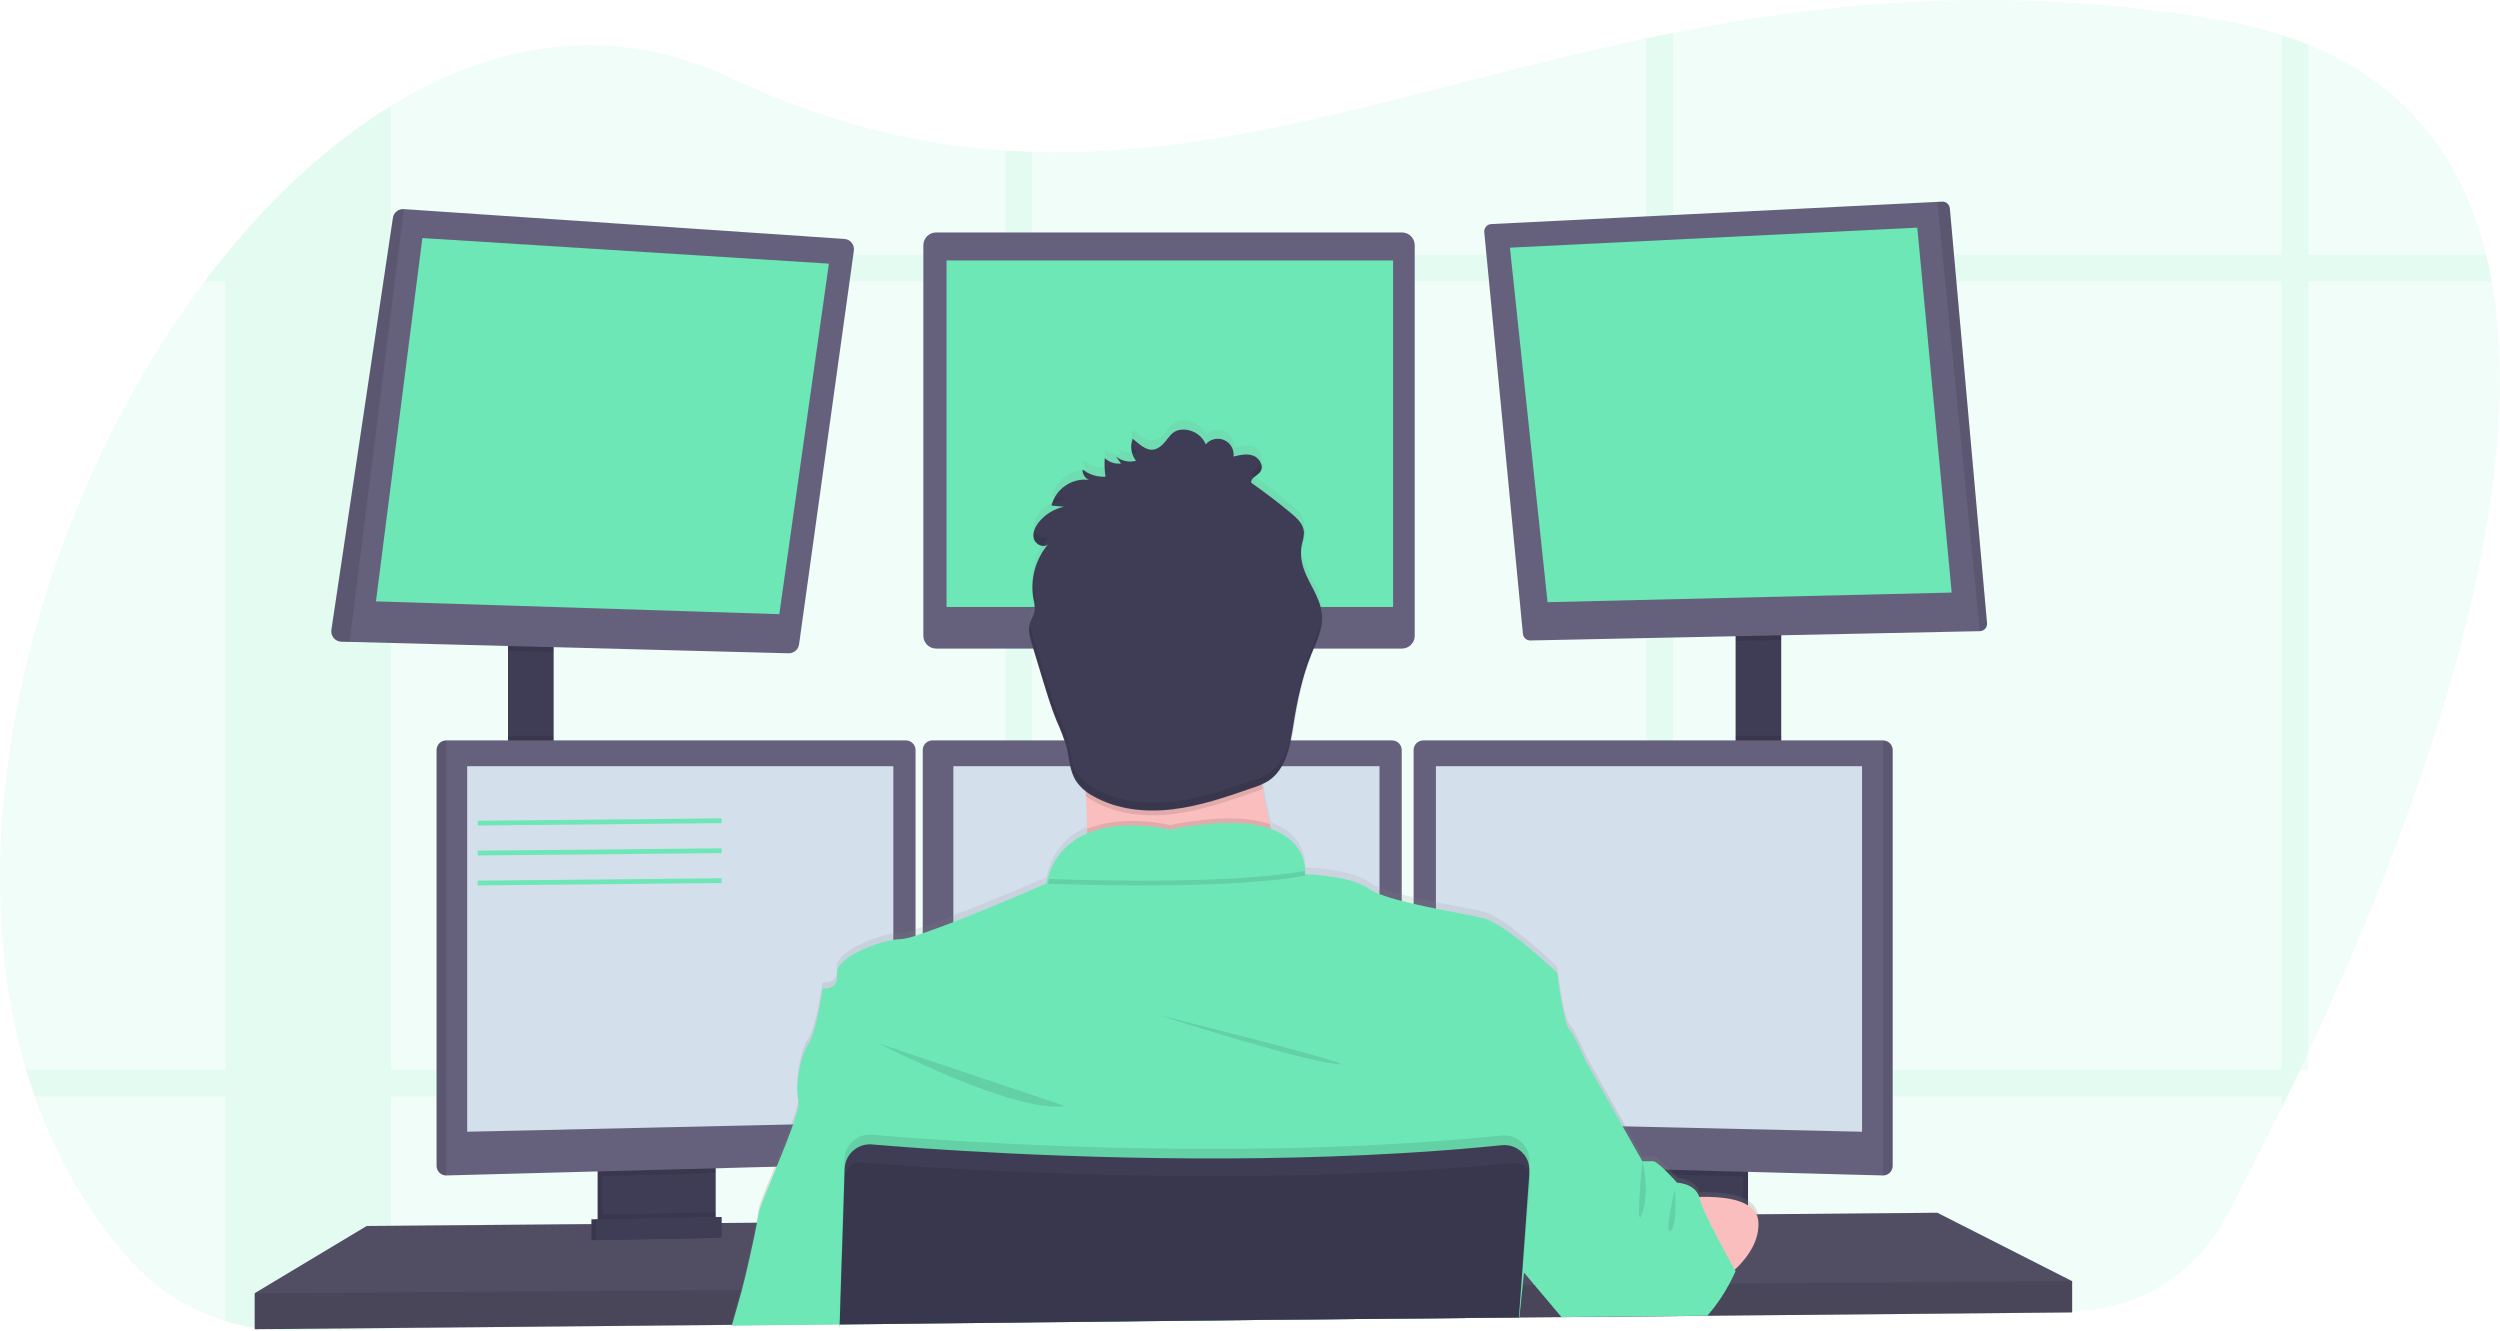
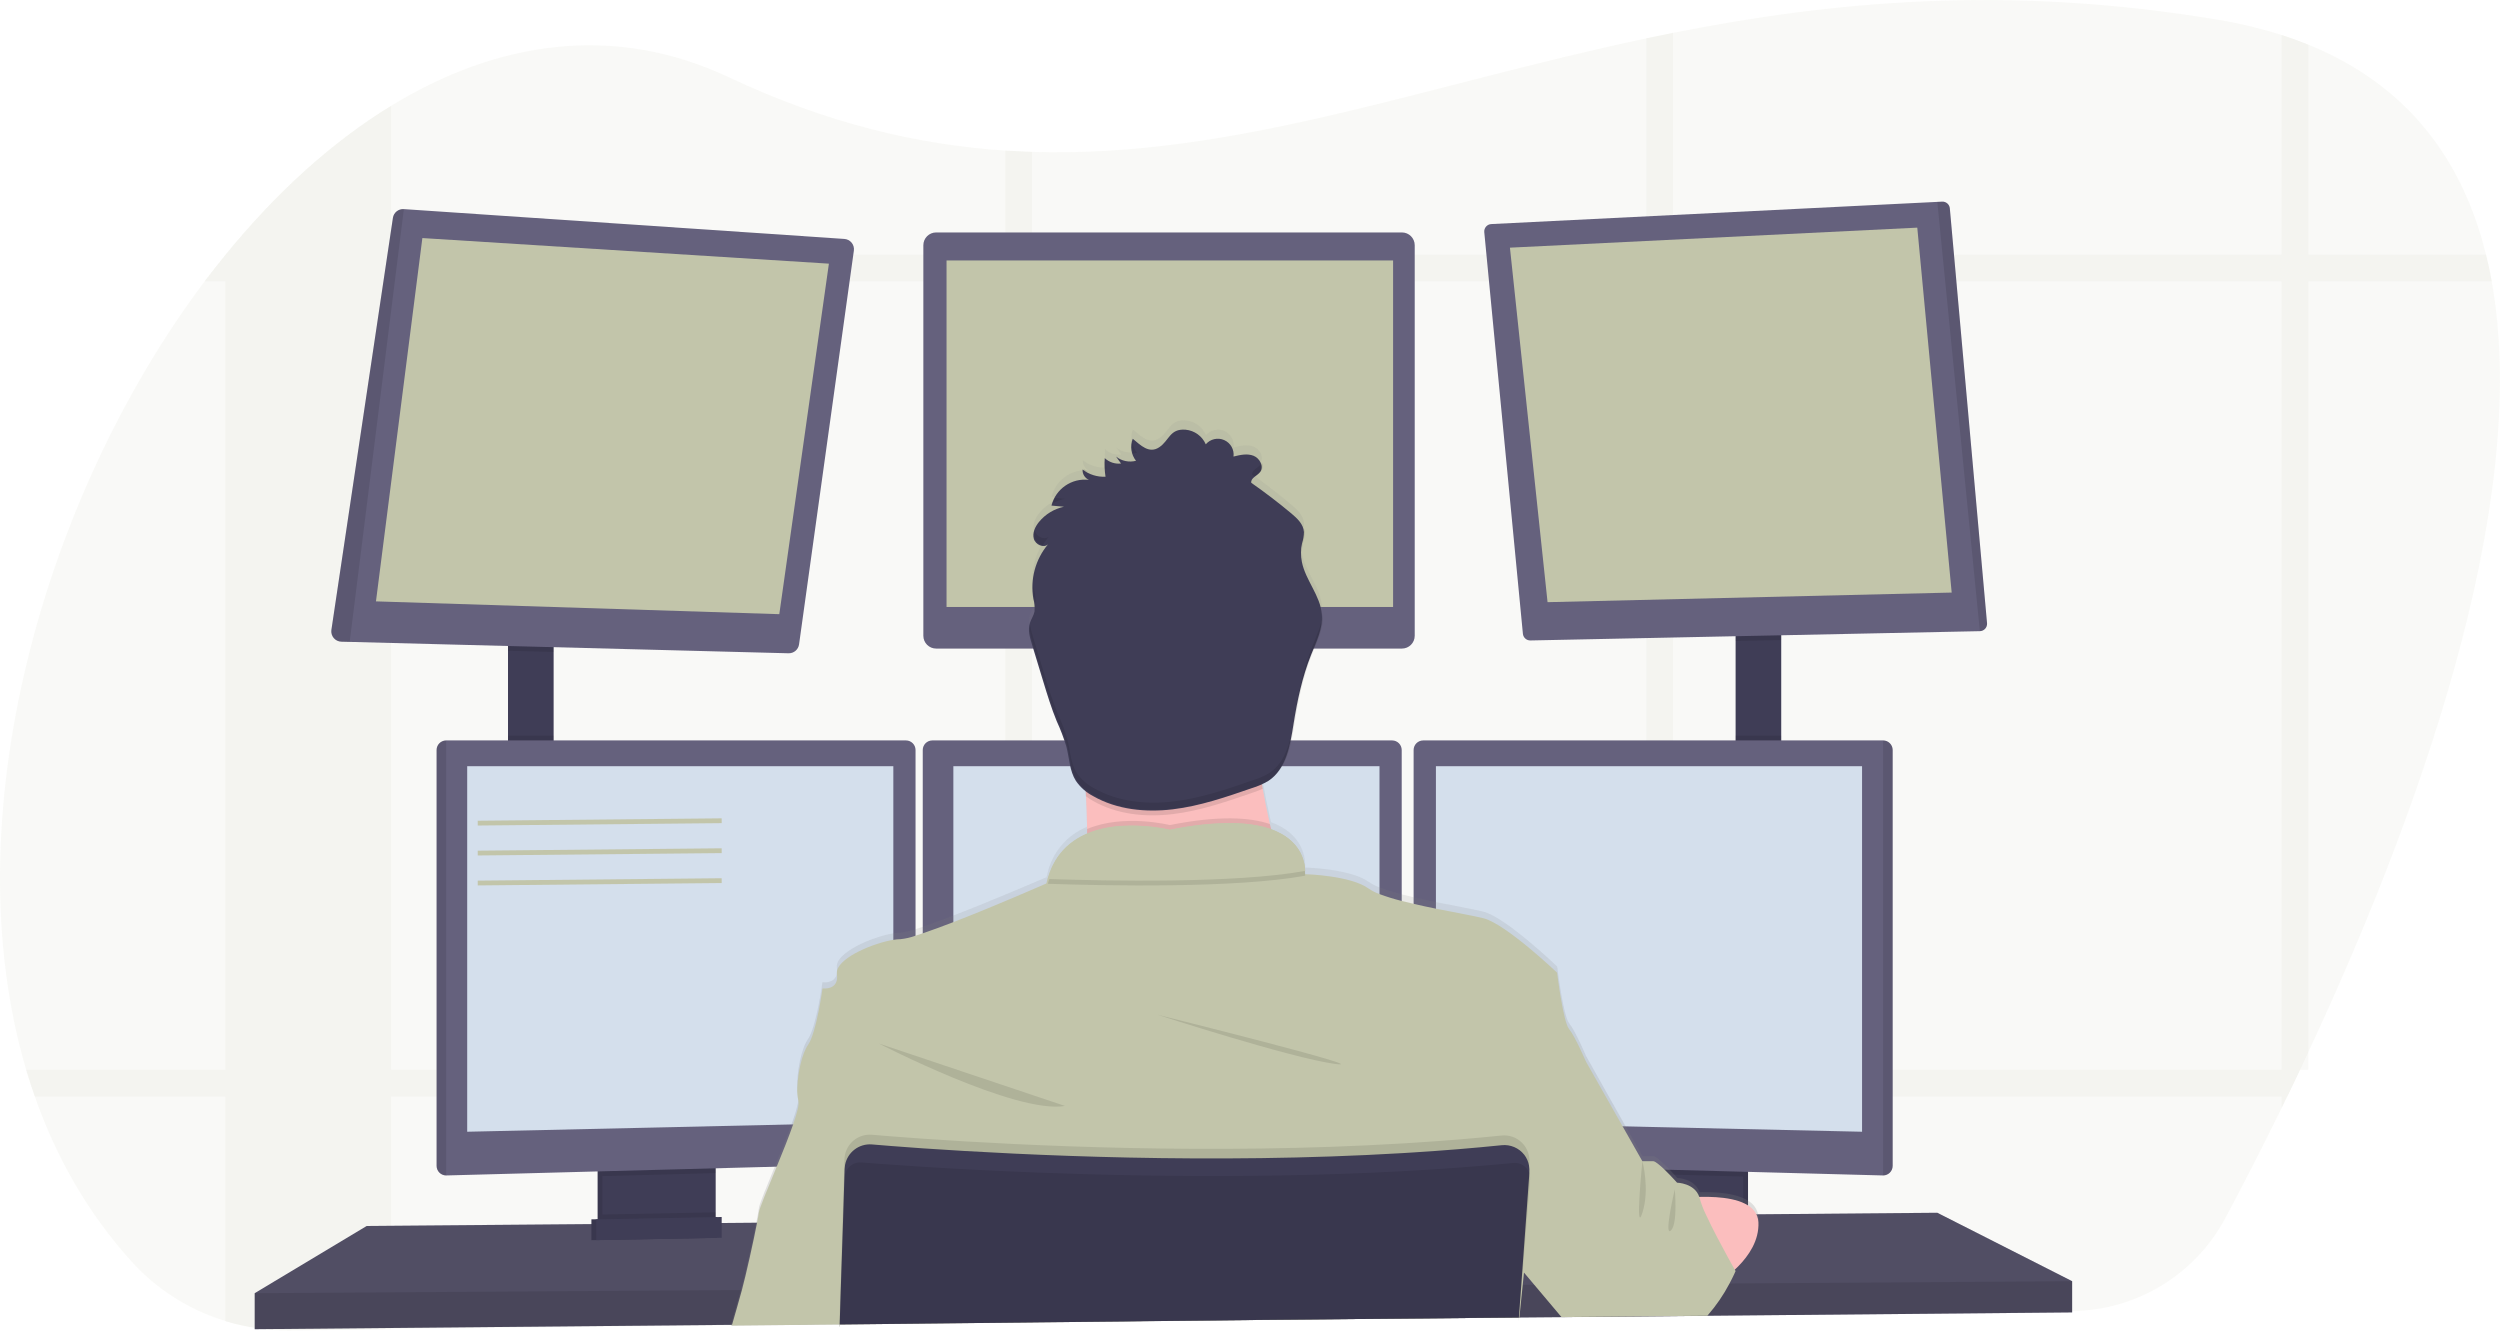
<svg xmlns="http://www.w3.org/2000/svg" id="59725d3d-bdd8-4af0-9b66-49b8d09410bc" data-name="Layer 1" width="1041.32" height="554.17" viewBox="0 0 1041.32 554.17">
  <defs>
    <linearGradient id="dff037aa-d578-4bab-81e7-399360663117" x1="597.75" y1="725.44" x2="597.75" y2="347.69" gradientUnits="userSpaceOnUse">
      <stop offset="0" stop-color="gray" stop-opacity="0.25" />
      <stop offset="0.54" stop-color="gray" stop-opacity="0.12" />
      <stop offset="1" stop-color="gray" stop-opacity="0.1" />
    </linearGradient>
  </defs>
-   <path d="M1040.82,611.12q-1.74,3.75-3.47,7.4-2.7,5.67-5.33,11.12c-.78,1.61-1.56,3.19-2.32,4.77-8.6,17.57-16.63,33.11-23.45,45.89A73.21,73.21,0,0,1,942.44,719l-151.65,1.65h-1.6l-13,.14-11.12.12-34.1.37-1.38,0-17.36.19h-.53l-107,1.16-95.51,1-11.11.12-69,.75H429l-44.75.48h-.48l-141.5,1.53-42.33.46a88.07,88.07,0,0,1-26.67-3.82,86.39,86.39,0,0,1-39.09-24.75C116,678.37,102.75,655,93.85,629.64q-1.93-5.49-3.6-11.12C59.44,514.37,97,380,164.6,290.08q4.25-5.64,8.64-11l.07-.08c20.79-25.52,44.1-46.84,68.93-62,44-26.91,92.75-34.49,140.7-11.9,40.57,19.12,78.45,28.11,115.17,30.55,3.71.24,7.42.42,11.11.53,84.23,2.65,163.17-27.7,255.87-47.29,3.69-.78,7.39-1.55,11.12-2.28,66.13-13.16,139.49-20.1,226.73-5.51a189.09,189.09,0,0,1,26.76,6.4q5.77,1.86,11.12,4c41.64,16.94,64.35,48.24,74,87.46q1.37,5.46,2.37,11.11C1134.3,384.41,1084.19,518.23,1040.82,611.12Z" transform="translate(-79.34 -172.91)" fill="#6ee7b7" opacity="0.1" />
+   <path d="M1040.82,611.12q-1.74,3.75-3.47,7.4-2.7,5.67-5.33,11.12c-.78,1.61-1.56,3.19-2.32,4.77-8.6,17.57-16.63,33.11-23.45,45.89A73.21,73.21,0,0,1,942.44,719l-151.65,1.65h-1.6l-13,.14-11.12.12-34.1.37-1.38,0-17.36.19h-.53l-107,1.16-95.51,1-11.11.12-69,.75H429l-44.75.48h-.48l-141.5,1.53-42.33.46a88.07,88.07,0,0,1-26.67-3.82,86.39,86.39,0,0,1-39.09-24.75C116,678.37,102.75,655,93.85,629.64q-1.93-5.49-3.6-11.12C59.44,514.37,97,380,164.6,290.08q4.25-5.64,8.64-11l.07-.08c20.79-25.52,44.1-46.84,68.93-62,44-26.91,92.75-34.49,140.7-11.9,40.57,19.12,78.45,28.11,115.17,30.55,3.71.24,7.42.42,11.11.53,84.23,2.65,163.17-27.7,255.87-47.29,3.69-.78,7.39-1.55,11.12-2.28,66.13-13.16,139.49-20.1,226.73-5.51a189.09,189.09,0,0,1,26.76,6.4q5.77,1.86,11.12,4c41.64,16.94,64.35,48.24,74,87.46q1.37,5.46,2.37,11.11C1134.3,384.41,1084.19,518.23,1040.82,611.12Z" transform="translate(-79.34 -172.91)" fill="#c2c5aa" opacity="0.1" />
  <g opacity="0.1">
-     <path d="M242.24,217V726.62l-42.33.46a88.07,88.07,0,0,1-26.67-3.82V279h.07C194.1,253.45,217.41,232.13,242.24,217Z" transform="translate(-79.34 -172.91)" fill="#6ee7b7" />
-     <path d="M1117.24,290.08H164.6q4.25-5.64,8.64-11V279h941.63Q1116.24,284.43,1117.24,290.08Z" transform="translate(-79.34 -172.91)" fill="#6ee7b7" />
-     <path d="M1040.82,191.51v427h-3.47q-2.7,5.67-5.33,11.12c-.78,1.61-1.56,3.19-2.32,4.77V187.47Q1035.47,189.33,1040.82,191.51Z" transform="translate(-79.34 -172.91)" fill="#6ee7b7" />
-     <path d="M776.21,186.58V720.83l-11.12.12V188.86C768.78,188.08,772.48,187.31,776.21,186.58Z" transform="translate(-79.34 -172.91)" fill="#6ee7b7" />
-     <path d="M509.22,236.15V723.73l-11.11.12V235.62C501.82,235.86,505.53,236,509.22,236.15Z" transform="translate(-79.34 -172.91)" fill="#6ee7b7" />
-     <path d="M1037.35,618.52q-2.7,5.67-5.33,11.12H93.85q-1.93-5.49-3.6-11.12Z" transform="translate(-79.34 -172.91)" fill="#6ee7b7" />
+     <path d="M242.24,217V726.62l-42.33.46a88.07,88.07,0,0,1-26.67-3.82V279h.07C194.1,253.45,217.41,232.13,242.24,217Z" transform="translate(-79.34 -172.91)" fill="#c2c5aa" />
+     <path d="M1117.24,290.08H164.6q4.25-5.64,8.64-11V279h941.63Q1116.24,284.43,1117.24,290.08Z" transform="translate(-79.34 -172.91)" fill="#c2c5aa" />
+     <path d="M1040.82,191.51v427h-3.47q-2.7,5.67-5.33,11.12c-.78,1.61-1.56,3.19-2.32,4.77V187.47Q1035.47,189.33,1040.82,191.51Z" transform="translate(-79.34 -172.91)" fill="#c2c5aa" />
+     <path d="M776.21,186.58V720.83l-11.12.12V188.86C768.78,188.08,772.48,187.31,776.21,186.58Z" transform="translate(-79.34 -172.91)" fill="#c2c5aa" />
+     <path d="M509.22,236.15V723.73l-11.11.12V235.62C501.82,235.86,505.53,236,509.22,236.15Z" transform="translate(-79.34 -172.91)" fill="#c2c5aa" />
+     <path d="M1037.35,618.52q-2.7,5.67-5.33,11.12H93.85q-1.93-5.49-3.6-11.12Z" transform="translate(-79.34 -172.91)" fill="#c2c5aa" />
  </g>
  <rect x="211.6" y="265.83" width="19" height="57.66" fill="#3f3d56" />
  <rect x="722.93" y="262.83" width="19" height="61" fill="#3f3d56" />
  <polygon points="863.1 533.65 863.1 546.65 711.18 548.05 709.56 548.08 651.82 548.61 650.44 548.63 632.89 548.78 632.37 548.78 525.39 549.77 349.78 551.4 349.63 551.4 304.98 551.82 304.5 551.83 106.1 553.65 106.1 538.65 152.75 510.65 246.35 509.87 248.35 509.86 249.01 509.85 251.01 509.82 295.95 509.45 297.96 509.44 298.6 509.43 300.6 509.42 315.01 509.3 315.39 509.29 350.94 508.99 351.23 508.99 628.63 506.65 635.42 506.6 636.1 506.6 641.28 506.55 678.93 506.24 680.93 506.21 682.78 506.19 683.74 506.19 695.45 506.1 697.77 506.07 700.88 506.05 710.63 505.96 726.1 505.83 728.1 505.81 731.58 505.79 732.23 505.79 806.94 505.15 863.1 533.65" fill="#65617d" />
  <polygon points="863.1 533.65 863.1 546.65 711.18 548.05 709.56 548.08 651.82 548.61 650.44 548.63 632.89 548.78 632.37 548.78 525.39 549.77 349.78 551.4 349.63 551.4 304.98 551.82 304.5 551.83 106.1 553.65 106.1 538.65 152.75 510.65 246.35 509.87 248.35 509.86 249.01 509.85 251.01 509.82 295.95 509.45 297.96 509.44 298.6 509.43 300.6 509.42 315.01 509.3 315.39 509.29 350.94 508.99 351.23 508.99 628.63 506.65 635.42 506.6 636.1 506.6 641.28 506.55 678.93 506.24 680.93 506.21 682.78 506.19 683.74 506.19 695.45 506.1 697.77 506.07 700.88 506.05 710.63 505.96 726.1 505.83 728.1 505.81 731.58 505.79 732.23 505.79 806.94 505.15 863.1 533.65" opacity="0.2" />
  <path d="M375.44,656.57v24.49a6.13,6.13,0,0,1-3.5,5.54,6,6,0,0,1-2.5.6l-34.9.74a6,6,0,0,1-2.7-.57,6.12,6.12,0,0,1-3.57-5.57V656.57Z" transform="translate(-79.34 -172.91)" fill="#3f3d56" />
  <path d="M375.44,656.57v24.49a6.13,6.13,0,0,1-3.5,5.54,6,6,0,0,1-2.5.6l-34.9.74a6,6,0,0,1-2.7-.57,6.12,6.12,0,0,1-3.57-5.57V656.57Z" transform="translate(-79.34 -172.91)" opacity="0.1" />
  <path d="M377.44,656.57v24.49a6.13,6.13,0,0,1-3.5,5.54,6,6,0,0,1-2.5.6l-34.9.74a6,6,0,0,1-2.7-.57,6.12,6.12,0,0,1-3.57-5.57V656.57Z" transform="translate(-79.34 -172.91)" fill="#3f3d56" />
  <rect x="680.93" y="483.66" width="47.17" height="31.5" fill="#3f3d56" />
  <rect x="680.93" y="483.66" width="47.17" height="31.5" opacity="0.1" />
  <rect x="678.93" y="483.66" width="47.17" height="31.5" fill="#3f3d56" />
  <polygon points="230.6 265.82 230.6 271.55 211.6 271.06 211.6 265.82 230.6 265.82" opacity="0.1" />
  <path d="M435,277.31l-22.83,164a4.3,4.3,0,0,1-4.37,3.71L225,440.28l-3.47-.09a4.3,4.3,0,0,1-4.16-4.87L243,263.64a4.3,4.3,0,0,1,4.54-3.63L431,272.43A4.29,4.29,0,0,1,435,277.31Z" transform="translate(-79.34 -172.91)" fill="#65617d" />
-   <polygon points="175.93 99.16 156.6 250.49 324.6 255.82 345.26 109.82 175.93 99.16" fill="#6ee7b7" />
+   <polygon points="175.93 99.16 156.6 250.49 324.6 255.82 345.26 109.82 175.93 99.16" fill="#c2c5aa" />
  <rect x="384.6" y="96.82" width="204.67" height="173.33" rx="5.33" ry="5.33" fill="#65617d" />
-   <rect x="394.26" y="108.49" width="186" height="144.33" fill="#6ee7b7" />
+   <rect x="394.26" y="108.49" width="186" height="144.33" fill="#c2c5aa" />
  <polygon points="741.93 262.82 741.93 266.61 722.93 267 722.93 262.82 741.93 262.82" opacity="0.1" />
  <path d="M907,432.53a3.08,3.08,0,0,1-3,3.28L716.8,439.68a3.08,3.08,0,0,1-3.13-2.79L697.58,269.61a3.08,3.08,0,0,1,2.92-3.37L886.28,257l2-.1a3.07,3.07,0,0,1,3.22,2.8Z" transform="translate(-79.34 -172.91)" fill="#65617d" />
-   <polygon points="628.93 103.16 798.6 94.82 812.93 246.82 644.6 250.82 628.93 103.16" fill="#6ee7b7" />
+   <polygon points="628.93 103.16 798.6 94.82 812.93 246.82 644.6 250.82 628.93 103.16" fill="#c2c5aa" />
  <path d="M907,432.53a3.08,3.08,0,0,1-3,3.28L886.28,257l2-.1a3.07,3.07,0,0,1,3.22,2.8Z" transform="translate(-79.34 -172.91)" opacity="0.1" />
  <path d="M247.57,260,225,440.28l-3.47-.09a4.3,4.3,0,0,1-4.16-4.87L243,263.64A4.3,4.3,0,0,1,247.57,260Z" transform="translate(-79.34 -172.91)" opacity="0.1" />
  <rect x="211.6" y="306.41" width="19" height="17.08" opacity="0.1" />
  <polygon points="298.1 483.65 298.1 488.62 250.93 489.88 250.93 483.65 298.1 483.65" opacity="0.1" />
  <path d="M460.69,485.27v168.2a4,4,0,0,1-3.85,3.95l-191.65,5.1h-.05a4,4,0,0,1-3.95-3.95V485.27a4,4,0,0,1,3.95-3.95h191.6A4,4,0,0,1,460.69,485.27Z" transform="translate(-79.34 -172.91)" fill="#65617d" />
  <path d="M265.19,481.32v181.2h-.05a4,4,0,0,1-3.95-3.95V485.27a4,4,0,0,1,3.95-3.95Z" transform="translate(-79.34 -172.91)" opacity="0.1" />
  <polygon points="194.6 319.15 372.1 319.15 372.1 467.4 194.6 471.4 194.6 319.15" fill="#d4dfec" />
  <rect x="722.93" y="306.41" width="19" height="17.42" opacity="0.1" />
  <polygon points="726.1 483.65 726.1 490.06 678.93 488.8 678.93 483.65 726.1 483.65" opacity="0.1" />
  <path d="M867.69,485.27v173.3a4,4,0,0,1-4,3.95h0L672,657.42a4,4,0,0,1-3.85-3.95V485.27a4,4,0,0,1,3.95-3.95h191.6A4,4,0,0,1,867.69,485.27Z" transform="translate(-79.34 -172.91)" fill="#65617d" />
  <path d="M867.69,485.27v173.3a4,4,0,0,1-4,3.95h0V481.32h0A4,4,0,0,1,867.69,485.27Z" transform="translate(-79.34 -172.91)" opacity="0.1" />
  <polygon points="775.6 319.15 598.1 319.15 598.1 467.4 775.6 471.4 775.6 319.15" fill="#d4dfec" />
  <path d="M663.19,485.27v168.2a4,4,0,0,1-3.85,3.95l-191.65,5.1h0a4,4,0,0,1-4-3.95V485.27a4,4,0,0,1,3.95-3.95h191.6A4,4,0,0,1,663.19,485.27Z" transform="translate(-79.34 -172.91)" fill="#65617d" />
  <polygon points="397.1 319.15 574.6 319.15 574.6 467.4 397.1 471.4 397.1 319.15" fill="#d4dfec" />
  <polygon points="863.1 533.65 863.1 546.65 711.18 548.05 709.56 548.08 651.82 548.61 650.44 548.63 632.89 548.78 632.37 548.78 525.39 549.77 349.78 551.4 349.63 551.4 304.98 551.82 304.5 551.83 106.1 553.65 106.1 538.65 308.61 537.32 309.09 537.32 350.08 537.04 350.27 537.04 633.35 535.17 633.64 535.17 633.81 535.16 634.28 535.16 639.07 535.13 640.53 535.13 715.02 534.63 719.42 534.61 720.4 534.6 863.1 533.65" opacity="0.1" />
  <circle cx="487.26" cy="272.16" r="51.33" fill="#fbbebe" />
  <path d="M383.74,725.09c0-.11.06-.23.1-.35,1-3.59,2.78-9.66,4.11-14.51.17-.6.33-1.19.48-1.75,1.47-5.47,4.33-18.28,5.92-26.27.56-2.81,1-5,1.09-6.1.2-1.69,3.21-8.92,6.62-17.23,2.39-5.84,5-12.22,6.91-17.6a61.38,61.38,0,0,0,2.93-9.85,5.1,5.1,0,0,0,0-2.13,14.69,14.69,0,0,1-.48-3.5v0c-.23-6.2,1.62-16,4.48-20.11,3.5-5,6-23.66,6-23.66s5.18.75,6-3.53a6.15,6.15,0,0,0,.1-1.4,7.41,7.41,0,0,0-.09-1.11c-.89-6.24,14.72-12.88,23.5-14.31a19.67,19.67,0,0,1,3-.28,27.24,27.24,0,0,0,6.25-1.44q1.4-.43,3-1c3.68-1.24,8.08-2.88,12.75-4.68,17.56-6.81,38.82-16,38.82-16,.15-.71.32-1.39.51-2.06a27.71,27.71,0,0,1,16.35-18.93h0c0-.66,0-1.33,0-2,0-3.45-.15-7-.3-10.54,0-.69-.06-1.38-.1-2.07,0-.2,0-.41,0-.61s0-.35,0-.52c0-.7-.07-1.4-.11-2.09l-.18-.14a16.41,16.41,0,0,1-3.9-4.2,15.27,15.27,0,0,1-1.42-3c-1.25-3.39-1.54-7.17-2.38-10.75l-.18-.74a84,84,0,0,0-4-10.58c-2.21-5.42-3.91-11-5.6-16.65q-1.54-5.13-3.11-10.28l-1.58-5.24c-.3-1-.6-2-.83-3v0a13.27,13.27,0,0,1-.26-1.4,0,0,0,0,1,0,0,10,10,0,0,1,.24-4.61,32.09,32.09,0,0,1,1.32-3,7.87,7.87,0,0,0,.5-1.38v0a3,3,0,0,0,.08-.32,5.65,5.65,0,0,0,.11-1.08,18.46,18.46,0,0,0-.52-3.89.07.07,0,0,1,0-.05,2.56,2.56,0,0,0-.05-.27,25.48,25.48,0,0,1-.36-3,28.45,28.45,0,0,1,3.47-15.57l.19-.36a25.22,25.22,0,0,1,1.84-2.78h0c.31-.42.63-.82,1-1.22-1.4,1.34-3.7.75-5-.69a3.61,3.61,0,0,1-.55-.75,3.81,3.81,0,0,1-.23-.45c-.05-.12-.09-.25-.13-.38-.7-2.45.52-5.06,2.12-7.05a18.49,18.49,0,0,1,5.74-4.7h0a3.84,3.84,0,0,1,.4-.21,17.12,17.12,0,0,1,2.64-1.06h0a15.06,15.06,0,0,1,1.63-.44l-3.71-.34-1.5-.14a14.49,14.49,0,0,1,13-10.91h1.08a11.73,11.73,0,0,1,1.57.13,4.44,4.44,0,0,1-2.65-4.33,14.41,14.41,0,0,0,9.19,3.06h.38a30,30,0,0,1-.34-3.27h0a0,0,0,0,1,0,0,0,0,0,0,1,0,0,33.19,33.19,0,0,1,0-4.46,8.44,8.44,0,0,0,6.78,2.26l-2.08-2.9a9.49,9.49,0,0,0,6.56,2.05l.48-.05a7,7,0,0,0,1.19-.23l.09,0c-.19-.24-.36-.49-.53-.75l-.06-.12a9.67,9.67,0,0,1-1-2.09,6.59,6.59,0,0,1-.24-.87h0a8.75,8.75,0,0,1,.45-5.45c3.23,2.7,6.77,6.39,11,3.6s4.37-7.91,11-7.39a10.2,10.2,0,0,1,8.41,6.12,6.75,6.75,0,0,1,7.67-1.75,6.85,6.85,0,0,1,3.88,6.89c2.75-.69,5.71-1.37,8.35-.33s4.34,4.41,2.84,6.66a1.43,1.43,0,0,1-.14.2c-1.23,1.59-3.95,2.46-3.66,4.46l.42.3,1.3.94a.05.05,0,0,1,0,0q7.65,5.52,14.9,11.6c2.48,2.08,5.12,4.58,5.29,7.83a8.64,8.64,0,0,1-.24,2.37h0c-.16.78-.38,1.56-.55,2.34a19.51,19.51,0,0,0-.34,6.05h0c.07.59.16,1.17.27,1.76,1.53,7.73,7.71,14.11,8.32,22l0,.56a17.78,17.78,0,0,1-.07,2.53c-.46,4.8-2.68,9.41-4.48,14-.11.28-.22.56-.32.84-3.47,9-5.47,18.59-7,28.16a100.26,100.26,0,0,1-2,10.09A26.73,26.73,0,0,1,611,492.07a16.22,16.22,0,0,1-3.36,3,18.67,18.67,0,0,1-2.65,1.41s0,0,0,.06c.11.61.2,1.22.31,1.83.06.32.11.64.17,1h0a.14.14,0,0,0,0,.06c.84,4.73,1.8,9.36,2.81,13.76l.51,2.19c12.6,4.55,14.09,13.87,14.18,17.44a9.64,9.64,0,0,1,0,1.43s19,.5,26.5,6a20.34,20.34,0,0,0,4.51,2.3,83,83,0,0,0,9.25,2.89c1.61.42,3.29.83,5,1.23,3,.69,6.18,1.36,9.25,2,8.19,1.65,15.9,3,19.81,4,9.33,2.36,30.67,22.82,30.67,22.82s2.5,20.64,5,23.65,7,13.59,7,13.59l16.54,29.41,7,12.37h4.5c.62,0,1.84.88,3.21,2.1,1.19,1.06,2.51,2.38,3.67,3.58l1.92,2.05,1.2,1.33s7.27.18,9.24,5.93c5.92-.17,13.19.22,18.28,2.5a14.14,14.14,0,0,1,2,1.08,8.68,8.68,0,0,1,4.13,5.66,8.34,8.34,0,0,1,.18,1.44c0,.57,0,1.14,0,1.7-.36,7.57-5.29,13.87-9.82,18.11l.32.57s-.15.36-.44,1c-.08.19-.18.4-.29.64h0c-.59,1.26-1.53,3.15-2.76,5.36a63.31,63.31,0,0,1-9.57,13.17l-.29.3-57.74.53-.17-.2L719.87,708l-5.57-6.64-.17-.21-.16,1.59-.54,5.3-1.3,12.81-.07.64,0,.17-.15,1.48.11-1.48h-.29l-107,1L429.11,724.6l0,.84h-.14l0-.84-44.75.48Z" transform="translate(-79.34 -172.91)" fill="url(#dff037aa-d578-4bab-81e7-399360663117)" />
  <path d="M617.94,550.07s-99.5,12-90,0c3.44-4.34,4.39-17.2,4.2-31.85-.06-4.45-.22-9.06-.45-13.65-1.1-22-3.75-43.5-3.75-43.5s87-41,77-8.5c-4,13.13-2.69,31.57.35,48.88.89,5.05,1.92,10,3,14.7A344.67,344.67,0,0,0,617.94,550.07Z" transform="translate(-79.34 -172.91)" fill="#fbbebe" />
  <path d="M617.94,550.07s-99.5,12-90,0c3.44-4.34,4.39-17.2,4.2-31.85,15.17-6.48,34.47-1.65,34.47-1.65,20.32-4.05,33.35-3.26,41.68-.42A344.67,344.67,0,0,0,617.94,550.07Z" transform="translate(-79.34 -172.91)" opacity="0.1" />
-   <path d="M429.08,725.44l0-.84,175.62-1.91,107-1H712l-.11,1.48.15-1.48h.19l0-.17,1.37-13.45.52-5.09.16-1.59.14-1.33,6.18-20.61,6.18-20.58,5.2-17.33,7.94-26.48s-4.5-10.5-7-13.5-5-23.5-5-23.5-21.34-20.33-30.67-22.67c-3.91-1-11.63-2.33-19.83-4-3.07-.62-6.22-1.28-9.25-2-1.71-.39-3.39-.8-5-1.21a87.91,87.91,0,0,1-9.25-2.86,20.7,20.7,0,0,1-4.5-2.29c-7.35-5.39-25.77-6-26.48-6h0a.42.42,0,0,1,0-.07v-.09a10.26,10.26,0,0,0,0-1.26c0-.4,0-.87-.09-1.4,0-.16,0-.33-.07-.5-.05-.36-.11-.74-.2-1.14a5,5,0,0,0-.12-.53,17.21,17.21,0,0,0-1.25-3.49c-.07-.16-.16-.33-.24-.49a18.25,18.25,0,0,0-1.7-2.63c-.13-.17-.27-.35-.42-.52a19.58,19.58,0,0,0-2.72-2.64c-.27-.21-.55-.43-.84-.63a4.67,4.67,0,0,0-.51-.36l-.89-.58-.83-.48c-.73-.4-1.5-.79-2.34-1.16-.26-.12-.54-.23-.82-.34s-.72-.28-1.09-.42l-.06,0L608,518c-.57-.19-1.15-.36-1.76-.53l-.93-.24-1-.23-1-.21c-1-.2-2.07-.38-3.19-.52l-1.14-.14-1.17-.12-1.21-.1-1.72-.1-2-.07a124.68,124.68,0,0,0-26.24,2.79,72.27,72.27,0,0,0-18.26-1.68l-.87,0-1,.06-.64,0-1.29.12c-.43,0-.87.09-1.3.15s-.88.11-1.31.18l-.66.11c-.65.11-1.31.23-2,.37q-.33.06-.66.15c-.87.19-1.74.42-2.6.68-.43.12-.86.26-1.29.41-.22.06-.43.14-.64.22l-.64.23-.63.25-.75.3c-.38.16-.75.33-1.12.51-.21.09-.42.19-.62.3s-.41.2-.6.31a27.75,27.75,0,0,0-6.21,4.38l-.51.49-.5.51c-.17.17-.33.35-.49.53a23.82,23.82,0,0,0-1.82,2.25c-.16.21-.31.42-.46.64a26.69,26.69,0,0,0-1.72,2.92c-.13.24-.25.49-.37.73a32.7,32.7,0,0,0-2,5.25q-.28,1-.51,2S494,550.24,476.44,557c-4.67,1.8-9.07,3.43-12.75,4.66-1.07.36-2.07.69-3,1a26.7,26.7,0,0,1-6.25,1.44,19.67,19.67,0,0,0-3,.28c-8.07,1.31-21.9,7-23.41,12.71a3.69,3.69,0,0,0-.1,1.4s0,.07,0,.11c1,7-6,6-6,6s-2.5,18.5-6,23.5c-2.53,3.6-4.26,11.63-4.48,17.69v0a19.61,19.61,0,0,0,.44,5.63c0,.05,0,.1,0,.14.4,1.34-.56,5-2.19,9.69-1.77,5.15-4.35,11.55-6.83,17.59-3.74,9.12-7.26,17.4-7.48,19.22-.09.81-.35,2.26-.71,4.13-1.46,7.62-4.7,22.13-6.3,28-1.19,4.38-2.92,10.38-4.11,14.5,0,.12-.07.24-.1.35L429,724.6l0,.84h.14Z" transform="translate(-79.34 -172.91)" fill="#6ee7b7" />
+   <path d="M429.08,725.44l0-.84,175.62-1.91,107-1H712l-.11,1.48.15-1.48h.19l0-.17,1.37-13.45.52-5.09.16-1.59.14-1.33,6.18-20.61,6.18-20.58,5.2-17.33,7.94-26.48s-4.5-10.5-7-13.5-5-23.5-5-23.5-21.34-20.33-30.67-22.67c-3.91-1-11.63-2.33-19.83-4-3.07-.62-6.22-1.28-9.25-2-1.71-.39-3.39-.8-5-1.21a87.91,87.91,0,0,1-9.25-2.86,20.7,20.7,0,0,1-4.5-2.29c-7.35-5.39-25.77-6-26.48-6h0a.42.42,0,0,1,0-.07v-.09a10.26,10.26,0,0,0,0-1.26c0-.4,0-.87-.09-1.4,0-.16,0-.33-.07-.5-.05-.36-.11-.74-.2-1.14a5,5,0,0,0-.12-.53,17.21,17.21,0,0,0-1.25-3.49c-.07-.16-.16-.33-.24-.49a18.25,18.25,0,0,0-1.7-2.63c-.13-.17-.27-.35-.42-.52a19.58,19.58,0,0,0-2.72-2.64c-.27-.21-.55-.43-.84-.63a4.67,4.67,0,0,0-.51-.36l-.89-.58-.83-.48c-.73-.4-1.5-.79-2.34-1.16-.26-.12-.54-.23-.82-.34s-.72-.28-1.09-.42l-.06,0L608,518c-.57-.19-1.15-.36-1.76-.53l-.93-.24-1-.23-1-.21c-1-.2-2.07-.38-3.19-.52l-1.14-.14-1.17-.12-1.21-.1-1.72-.1-2-.07a124.68,124.68,0,0,0-26.24,2.79,72.27,72.27,0,0,0-18.26-1.68l-.87,0-1,.06-.64,0-1.29.12c-.43,0-.87.09-1.3.15s-.88.11-1.31.18l-.66.11c-.65.11-1.31.23-2,.37q-.33.06-.66.15c-.87.19-1.74.42-2.6.68-.43.12-.86.26-1.29.41-.22.06-.43.14-.64.22l-.64.23-.63.25-.75.3c-.38.16-.75.33-1.12.51-.21.09-.42.19-.62.3s-.41.2-.6.31a27.75,27.75,0,0,0-6.21,4.38l-.51.49-.5.51c-.17.17-.33.35-.49.53a23.82,23.82,0,0,0-1.82,2.25c-.16.21-.31.42-.46.64a26.69,26.69,0,0,0-1.72,2.92c-.13.24-.25.49-.37.73a32.7,32.7,0,0,0-2,5.25q-.28,1-.51,2S494,550.24,476.44,557c-4.67,1.8-9.07,3.43-12.75,4.66-1.07.36-2.07.69-3,1a26.7,26.7,0,0,1-6.25,1.44,19.67,19.67,0,0,0-3,.28c-8.07,1.31-21.9,7-23.41,12.71a3.69,3.69,0,0,0-.1,1.4s0,.07,0,.11c1,7-6,6-6,6s-2.5,18.5-6,23.5c-2.53,3.6-4.26,11.63-4.48,17.69v0a19.61,19.61,0,0,0,.44,5.63c0,.05,0,.1,0,.14.4,1.34-.56,5-2.19,9.69-1.77,5.15-4.35,11.55-6.83,17.59-3.74,9.12-7.26,17.4-7.48,19.22-.09.81-.35,2.26-.71,4.13-1.46,7.62-4.7,22.13-6.3,28-1.19,4.38-2.92,10.38-4.11,14.5,0,.12-.07.24-.1.35L429,724.6l0,.84h.14Z" transform="translate(-79.34 -172.91)" fill="#c2c5aa" />
  <path d="M445.44,607.57s57,29.5,77.5,26Z" transform="translate(-79.34 -172.91)" opacity="0.1" />
  <path d="M561.44,595.57s55.5,18,74,20.5S561.44,595.57,561.44,595.57Z" transform="translate(-79.34 -172.91)" opacity="0.1" />
  <path d="M623,537.65c-29,5.34-83.6,4.19-107.2,3.38,8.65-31,50.83-20.46,50.83-20.46C618.84,510.15,622.84,531.77,623,537.65Z" transform="translate(-79.34 -172.91)" opacity="0.1" />
-   <path d="M623,535.65c-29,5.34-83.6,4.19-107.2,3.38,8.65-31,50.83-20.46,50.83-20.46C618.84,508.15,622.84,529.77,623,535.65Z" transform="translate(-79.34 -172.91)" fill="#6ee7b7" />
+   <path d="M623,535.65c-29,5.34-83.6,4.19-107.2,3.38,8.65-31,50.83-20.46,50.83-20.46C618.84,508.15,622.84,529.77,623,535.65Z" transform="translate(-79.34 -172.91)" fill="#c2c5aa" />
  <path d="M776.94,672.32s34.16-5.25,34.83,9.75-17.42,25.48-17.42,25.48Z" transform="translate(-79.34 -172.91)" fill="#fbbebe" />
  <path d="M605.29,501.45a47,47,0,0,1-4.5,1.74c-10.78,3.72-21.65,7.47-33,8.83s-23.26.16-33.16-5.5a28.77,28.77,0,0,1-3-1.95c-1.1-22-3.75-43.5-3.75-43.5s87-41,77-8.5C600.9,465.7,602.25,484.14,605.29,501.45Z" transform="translate(-79.34 -172.91)" opacity="0.1" />
  <path d="M552.52,364.84a9.47,9.47,0,0,1-8.32-1.75l2.08,2.89a8.47,8.47,0,0,1-6.78-2.25,34.08,34.08,0,0,0,.32,7.75,14.52,14.52,0,0,1-9.56-3,4.42,4.42,0,0,0,2.64,4.31,14.34,14.34,0,0,0-15.6,10.71l5.22.48a18.47,18.47,0,0,0-10.44,6.37c-1.6,2-2.82,4.56-2.12,7s4.08,4,5.92,2.26a27.94,27.94,0,0,0-6.1,22.79,14.47,14.47,0,0,1,.46,5.26c-.33,1.65-1.37,3.08-1.89,4.69-1,2.92-.05,6.09.84,9l4.69,15.42c1.7,5.57,3.39,11.15,5.61,16.54a82.08,82.08,0,0,1,4,10.51c1.26,4.84,1.31,10.14,4,14.37a19.93,19.93,0,0,0,7.18,6.33c9.89,5.66,21.84,6.86,33.16,5.5s22.18-5.11,32.95-8.83a31,31,0,0,0,6.84-3c7.45-4.88,9.11-14.86,10.5-23.65,1.55-9.8,3.62-19.58,7.29-28.8,2.18-5.49,5-11.06,4.52-16.94-.61-7.81-6.79-14.14-8.32-21.82a19,19,0,0,1,.07-7.77,17.66,17.66,0,0,0,.79-4.7c-.17-3.22-2.81-5.7-5.29-7.77Q609.11,380,600.52,374c-.29-2,2.43-2.86,3.66-4.44,1.74-2.23-.06-5.77-2.7-6.81s-5.6-.36-8.35.33a6.59,6.59,0,0,0-11.55-5.11,10.2,10.2,0,0,0-8.42-6.08c-6.63-.52-6.76,4.55-11,7.34s-7.74-.89-11-3.57A9.28,9.28,0,0,0,552.52,364.84Z" transform="translate(-79.34 -172.91)" fill="#3f3d56" />
-   <path d="M802.27,702.32s-.89,2.12-2.53,5.19a69,69,0,0,1-9,13.17l-.27.29-1.62,0-57.74.53-1.38,0-.17-.2-11.2-13.29L714.14,703l-.17-.21-.36-.42-.2-.24-.26-.31-8.21-9.74,3-12.5,5.11-21.06.13-.51,1-4,.71-3,2.38-9.78,8.16-33.65,14.5,7.5,15.29,27,8.21,14.5h4.5c.85,0,2.8,1.64,4.76,3.53.7.67,1.4,1.38,2,2,1.78,1.84,3.19,3.42,3.19,3.42s7.29.16,9.25,5.9a7,7,0,0,1,.25.85,40.3,40.3,0,0,0,2.53,6.56c1.29,2.81,2.91,6,4.55,9.19,3.05,5.85,6.15,11.42,7.29,13.44l.14.25Z" transform="translate(-79.34 -172.91)" fill="#6ee7b7" />
+   <path d="M802.27,702.32s-.89,2.12-2.53,5.19a69,69,0,0,1-9,13.17l-.27.29-1.62,0-57.74.53-1.38,0-.17-.2-11.2-13.29L714.14,703l-.17-.21-.36-.42-.2-.24-.26-.31-8.21-9.74,3-12.5,5.11-21.06.13-.51,1-4,.71-3,2.38-9.78,8.16-33.65,14.5,7.5,15.29,27,8.21,14.5h4.5c.85,0,2.8,1.64,4.76,3.53.7.67,1.4,1.38,2,2,1.78,1.84,3.19,3.42,3.19,3.42s7.29.16,9.25,5.9a7,7,0,0,1,.25.85,40.3,40.3,0,0,0,2.53,6.56c1.29,2.81,2.91,6,4.55,9.19,3.05,5.85,6.15,11.42,7.29,13.44l.14.25Z" transform="translate(-79.34 -172.91)" fill="#c2c5aa" />
  <path d="M716.37,657.17l-.1,1.43v.1l-.17,2.3-1.33,18.51-1.61,22.3-.46,6.28-1,13.44v.17l-107,1L429.11,724.6l0,.84h-.14l0-.84v-.28l.45-14.36.86-28.06.74-23.79.07-2.37a10.53,10.53,0,0,1,11.42-10.17c4.72.4,10.85.89,18.18,1.41l3,.22c42.33,2.94,120.56,6.74,199.5,2,1.66-.09,3.33-.19,5-.31,12.24-.77,24.47-1.76,36.58-3a10.53,10.53,0,0,1,11.6,11.23Z" transform="translate(-79.34 -172.91)" opacity="0.1" />
  <path d="M429.08,725.44l0-.84,175.62-1.91,107-1H712v-.17l1-13.44.43-6,1.64-22.61,1.29-17.9,0-.44a10.62,10.62,0,0,0-.11-2.47.3.3,0,0,0,0-.1,10.39,10.39,0,0,0-2-4.64,10.54,10.54,0,0,0-9.42-4c-12.11,1.24-24.34,2.23-36.58,3-1.67.12-3.34.22-5,.31-78.94,4.69-157.17.89-199.5-2l-3-.22c-7.33-.52-13.46-1-18.18-1.41a10.54,10.54,0,0,0-11.24,8.53,11,11,0,0,0-.18,1.64l-.68,22.16L429.54,710l-.44,14.36v.28l0,.84Z" transform="translate(-79.34 -172.91)" fill="#3f3d56" />
  <path d="M716.67,664.18l-1.23,15.33-1.83,22.85-.46,5.72-1,12.81-.06.64v.17h0l-.15,1.48.11-1.48h-.29l-107,1L429.11,724.6v-.28l.49-14.36,1-28.06.64-18.65A6.36,6.36,0,0,1,434.3,658a6.25,6.25,0,0,1,3.78-.9c2.1.17,4.68.37,7.69.59,4.89.36,10.92.78,17.94,1.22,13,.82,29.31,1.7,48,2.42,52,2,122.2,2.67,188.88-3.17,3-.26,6.1-.55,9.13-.84a6.26,6.26,0,0,1,3.48.66,5.16,5.16,0,0,1,.86.54,6.14,6.14,0,0,1,2,2.46,3.56,3.56,0,0,1,.25.61A6.28,6.28,0,0,1,716.67,664.18Z" transform="translate(-79.34 -172.91)" opacity="0.1" />
  <path d="M377.44,677.87v3.19a6.13,6.13,0,0,1-3.5,5.54l-40.1.77a6.12,6.12,0,0,1-3.57-5.57v-3Z" transform="translate(-79.34 -172.91)" opacity="0.1" />
  <polygon points="298.6 515.57 246.35 516.57 246.35 507.9 298.6 506.9 298.6 515.57" fill="#3f3d56" />
  <polygon points="298.6 515.57 246.35 516.57 246.35 507.9 298.6 506.9 298.6 515.57" opacity="0.1" />
  <polygon points="300.6 515.57 248.35 516.57 248.35 507.9 300.6 506.9 300.6 515.57" fill="#3f3d56" />
  <g opacity="0.1">
    <path d="M552.93,361.56a9.75,9.75,0,0,1-1.89-4.34,9.49,9.49,0,0,0,.42,4.6A9,9,0,0,0,552.93,361.56Z" transform="translate(-79.34 -172.91)" />
    <path d="M540.23,368.2a35.12,35.12,0,0,1-.37-3.7c0,1.23,0,2.47,0,3.71Z" transform="translate(-79.34 -172.91)" />
    <path d="M621.73,401.57a18.34,18.34,0,0,1,.36-2.65,18,18,0,0,0,.8-4.69,6.16,6.16,0,0,0-.16-1.06c-.17.92-.44,1.84-.64,2.75A19.14,19.14,0,0,0,621.73,401.57Z" transform="translate(-79.34 -172.91)" />
    <path d="M600.93,370.67l1.09.79a19.71,19.71,0,0,0,2.57-2.22,3.67,3.67,0,0,0,.38-3.64,3,3,0,0,1-.38.64C603.36,367.82,600.64,368.69,600.93,370.67Z" transform="translate(-79.34 -172.91)" />
    <path d="M518.76,380.29a12.32,12.32,0,0,0-.87,2.28,18.16,18.16,0,0,1,5-1.89Z" transform="translate(-79.34 -172.91)" />
    <path d="M532.55,369.41a14.83,14.83,0,0,1-1.88-1.23,4.25,4.25,0,0,0,.09,1.18A11.86,11.86,0,0,1,532.55,369.41Z" transform="translate(-79.34 -172.91)" />
    <path d="M630.32,428.33c-.41,4.85-2.67,9.52-4.5,14.12-3.67,9.22-5.74,19-7.29,28.81-1.39,8.79-3,18.77-10.5,23.64a30,30,0,0,1-6.83,3c-10.78,3.73-21.65,7.47-33,8.83s-23.26.17-33.16-5.49a20,20,0,0,1-7.18-6.33c-2.67-4.23-2.72-9.53-4-14.37a82.21,82.21,0,0,0-4-10.52c-2.21-5.38-3.91-11-5.6-16.53q-2.35-7.71-4.69-15.43a28.81,28.81,0,0,1-1.14-4.75c-.39,2.56.37,5.24,1.14,7.75q2.34,7.73,4.69,15.43c1.69,5.57,3.39,11.15,5.6,16.53a82.21,82.21,0,0,1,4,10.52c1.26,4.84,1.31,10.14,4,14.37a20,20,0,0,0,7.18,6.33c9.9,5.66,21.84,6.85,33.16,5.49s22.18-5.1,33-8.83a30,30,0,0,0,6.83-3c7.45-4.87,9.11-14.85,10.5-23.64,1.55-9.81,3.62-19.59,7.29-28.81,2.18-5.48,5-11.05,4.52-16.94C630.34,428.45,630.32,428.39,630.32,428.33Z" transform="translate(-79.34 -172.91)" />
    <path d="M510.63,424.46s0-.07,0-.11a14,14,0,0,0-.46-5.25,26.59,26.59,0,0,1-.39-3.32,27.35,27.35,0,0,0,.39,6.32C510.33,422.88,510.51,423.67,510.63,424.46Z" transform="translate(-79.34 -172.91)" />
    <path d="M513.68,400a27.74,27.74,0,0,1,2.61-3.67c-1.83,1.75-5.21.19-5.92-2.24a5.83,5.83,0,0,0,0,3A4.39,4.39,0,0,0,513.68,400Z" transform="translate(-79.34 -172.91)" />
  </g>
  <path d="M763.44,656.57s3.17,11.5,0,21.5S763.44,656.57,763.44,656.57Z" transform="translate(-79.34 -172.91)" opacity="0.1" />
  <path d="M776.94,668.3s1.33,14.6-1.67,17.19S776.94,668.3,776.94,668.3Z" transform="translate(-79.34 -172.91)" opacity="0.1" />
-   <line x1="198.99" y1="342.86" x2="300.6" y2="341.86" fill="none" stroke="#6ee7b7" stroke-miterlimit="10" stroke-width="2" />
-   <line x1="198.99" y1="355.33" x2="300.6" y2="354.34" fill="none" stroke="#6ee7b7" stroke-miterlimit="10" stroke-width="2" />
-   <line x1="198.99" y1="367.81" x2="300.6" y2="366.81" fill="none" stroke="#6ee7b7" stroke-miterlimit="10" stroke-width="2" />
+   <line x1="198.99" y1="342.86" x2="300.6" y2="341.86" fill="none" stroke="#c2c5aa" stroke-miterlimit="10" stroke-width="2" />
+   <line x1="198.99" y1="355.33" x2="300.6" y2="354.34" fill="none" stroke="#c2c5aa" stroke-miterlimit="10" stroke-width="2" />
+   <line x1="198.99" y1="367.81" x2="300.6" y2="366.81" fill="none" stroke="#c2c5aa" stroke-miterlimit="10" stroke-width="2" />
</svg>
